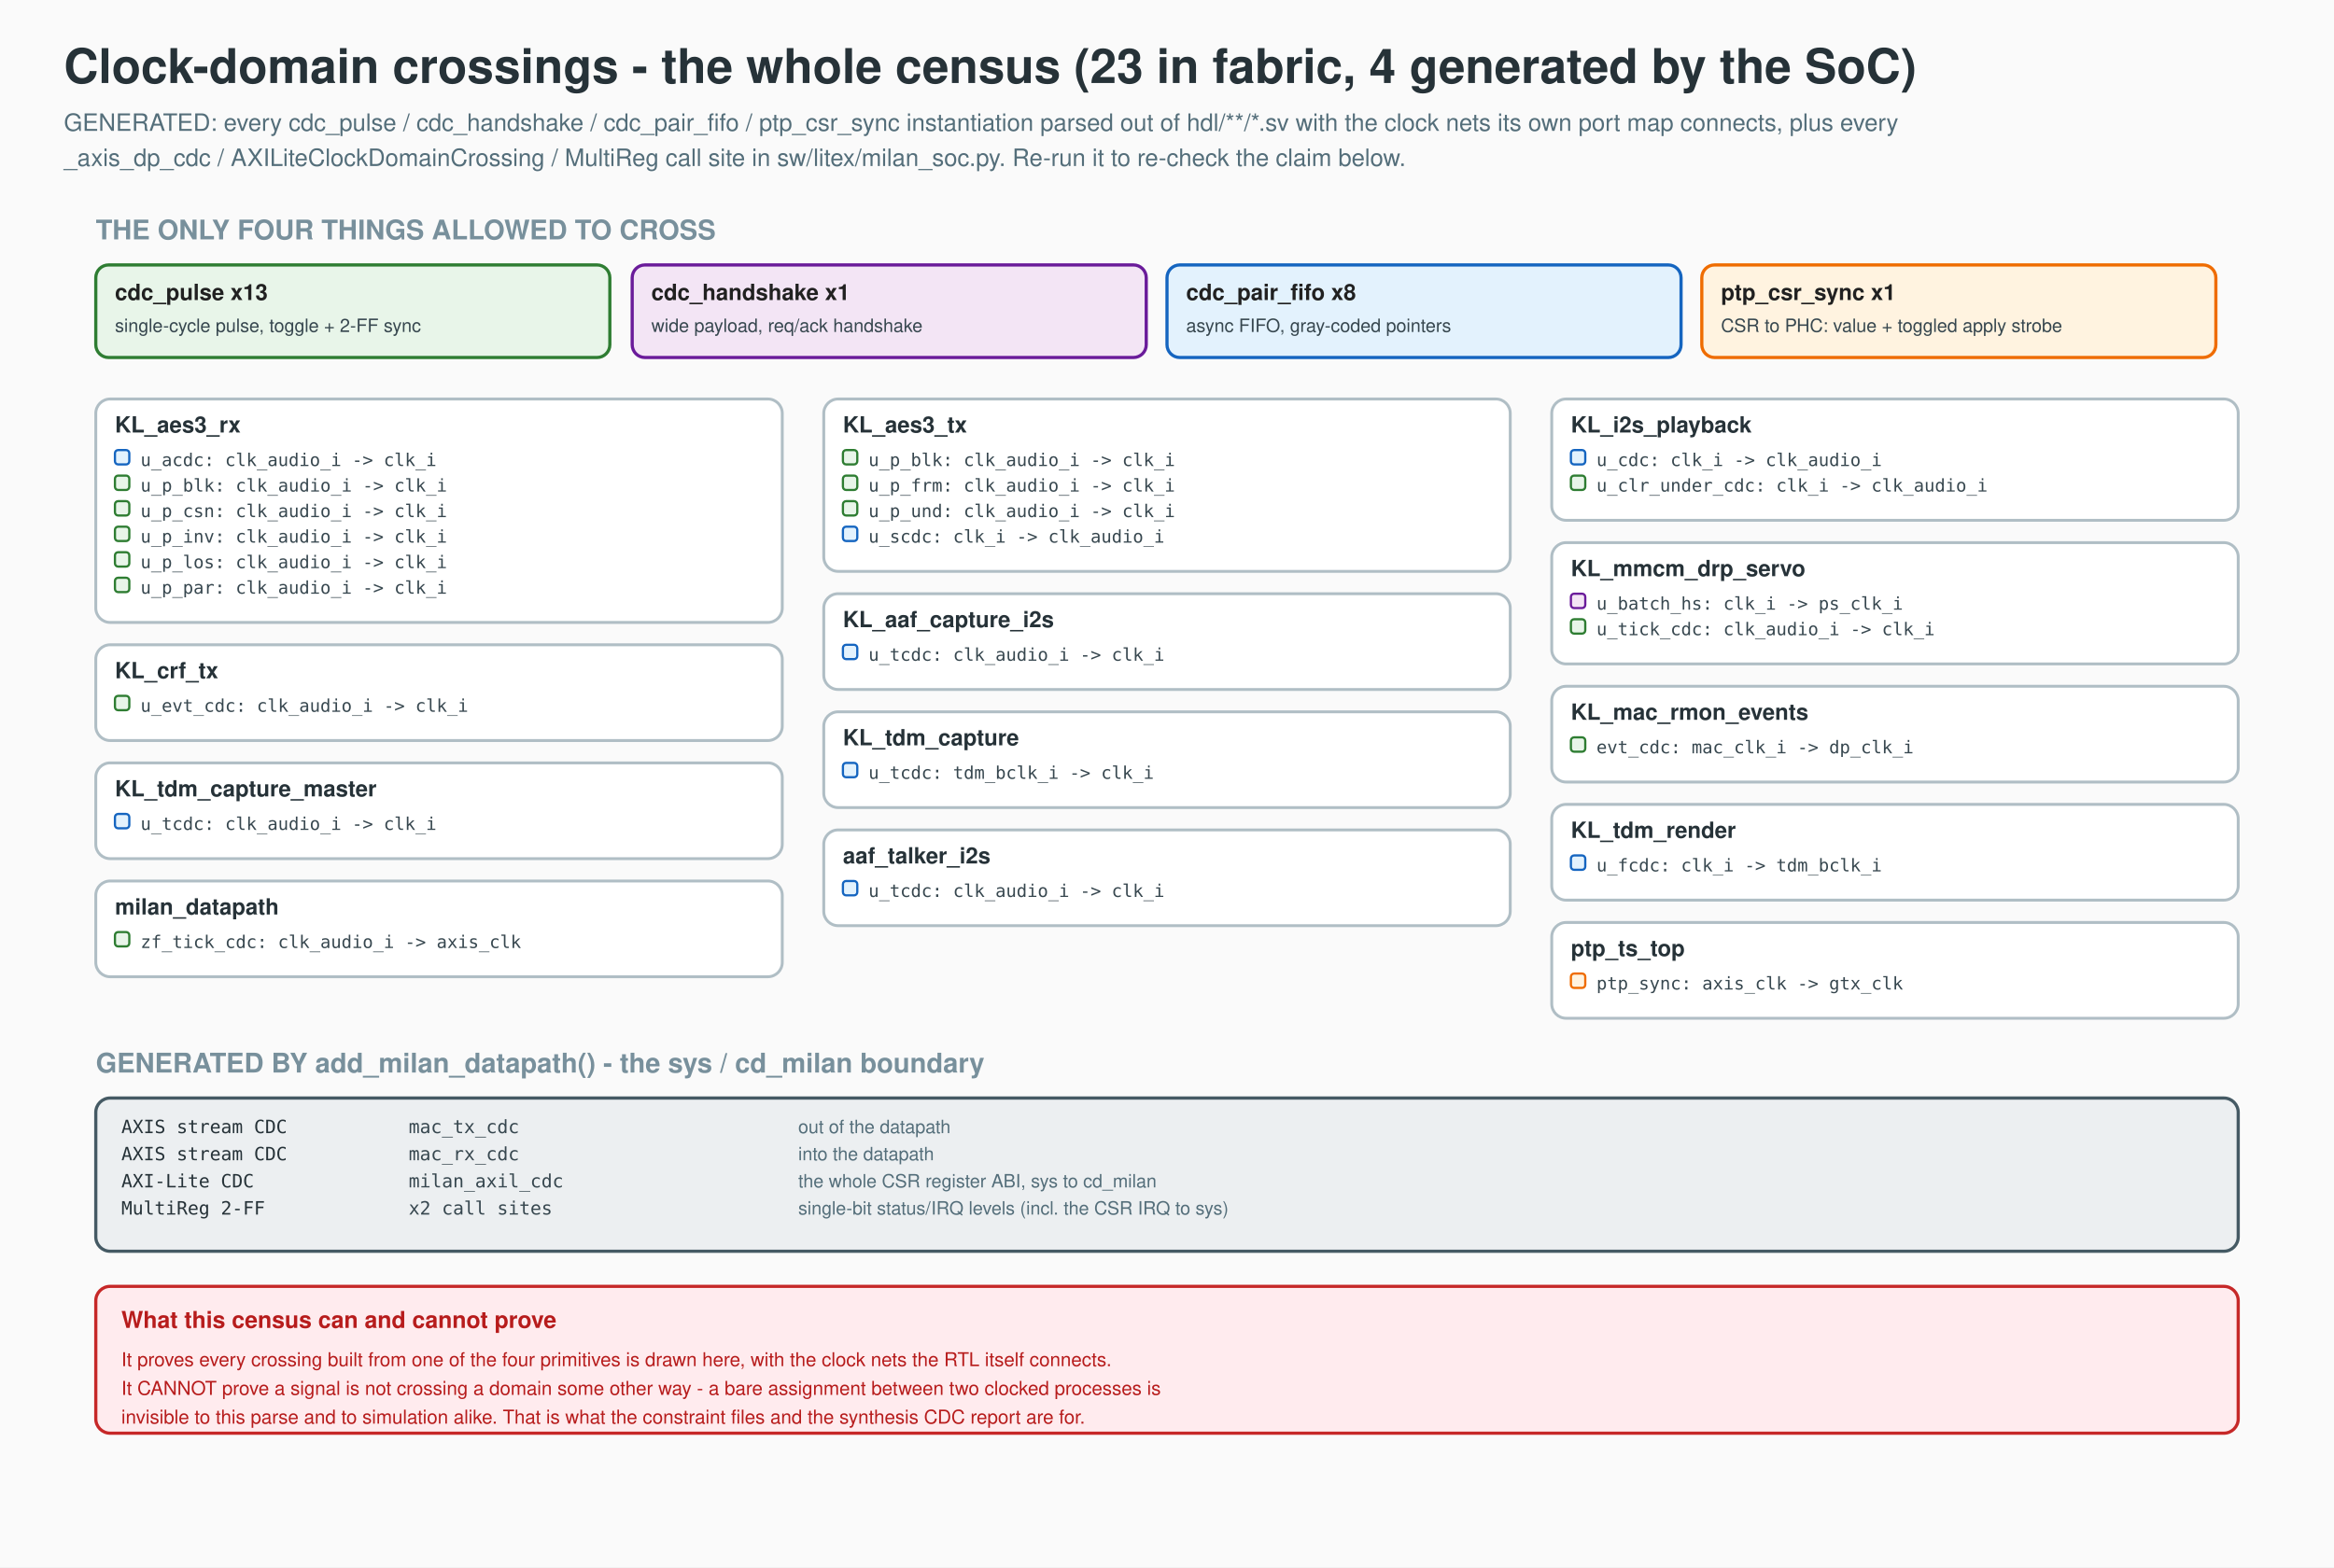
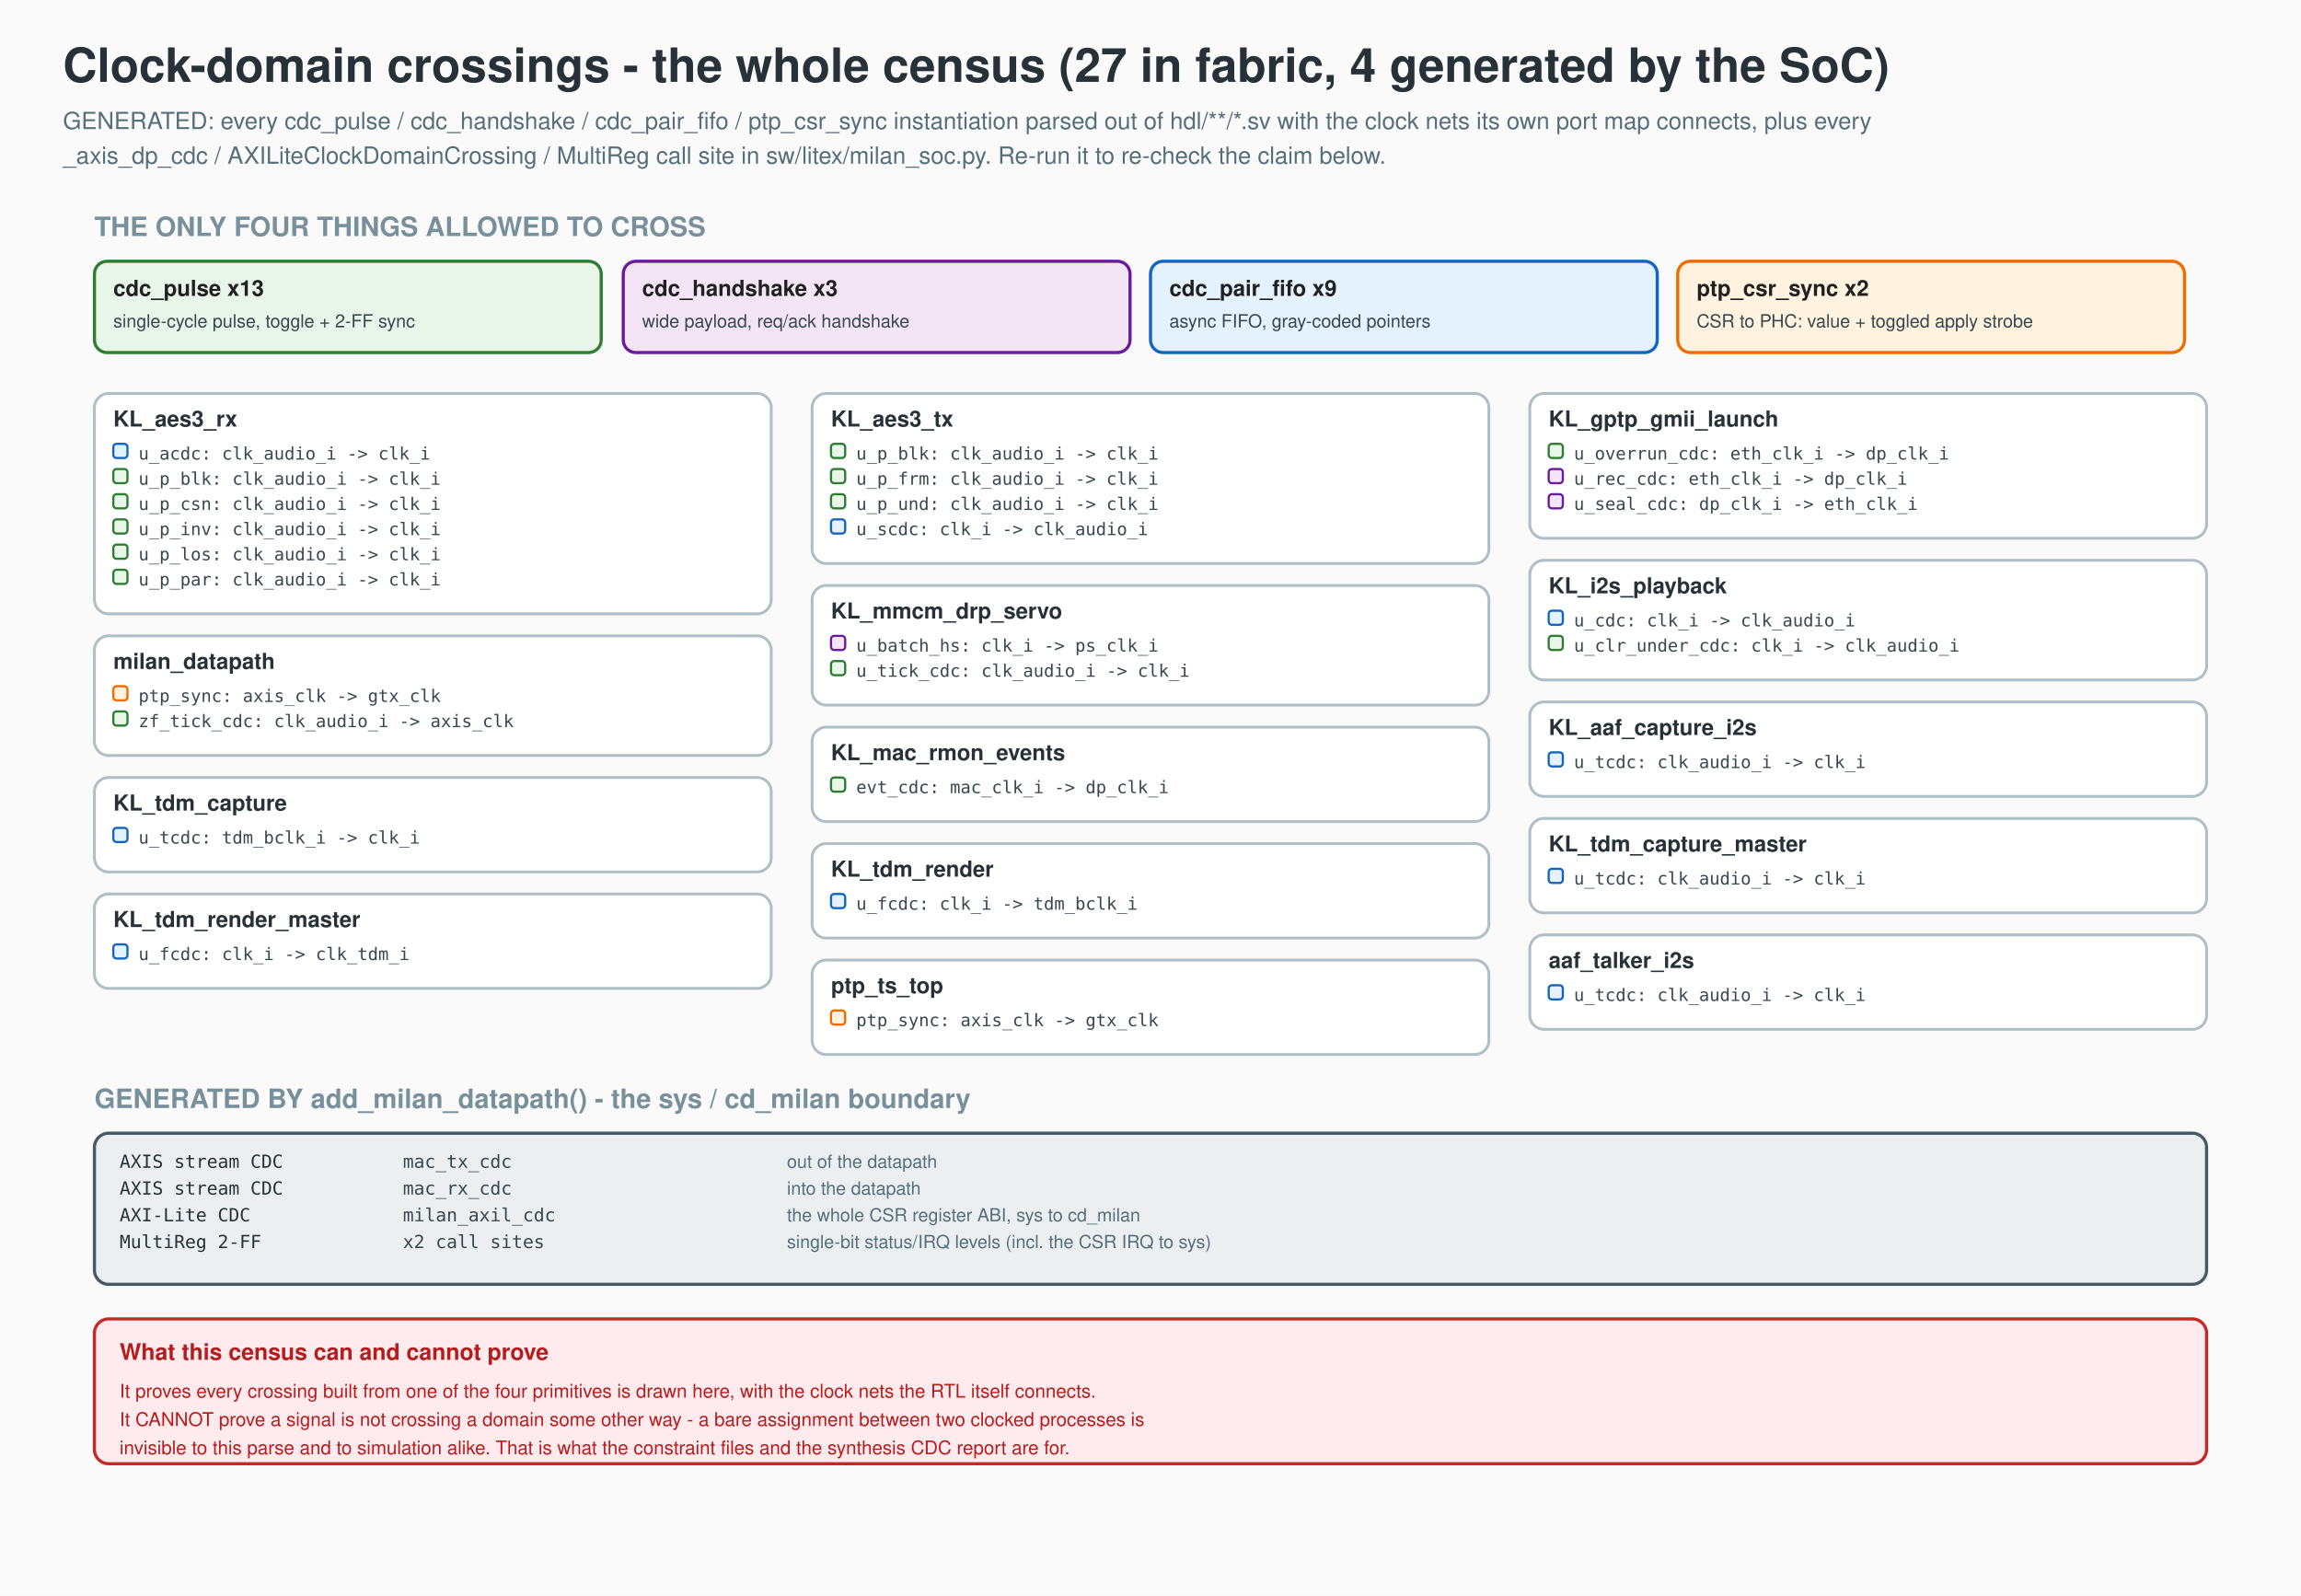
- <svg xmlns="http://www.w3.org/2000/svg" width="1462" height="982" viewBox="0 0 1462 982" font-family="Helvetica,Arial,sans-serif">
-   <rect width="1462" height="982" fill="#FAFAFA" />
-   <text x="40" y="52" font-size="30" font-weight="bold" fill="#263238">Clock-domain crossings - the whole census (23 in fabric, 4 generated by the SoC)</text>
+ <svg xmlns="http://www.w3.org/2000/svg" width="1462" height="1014" viewBox="0 0 1462 1014" font-family="Helvetica,Arial,sans-serif">
+   <rect width="1462" height="1014" fill="#FAFAFA" />
+   <text x="40" y="52" font-size="30" font-weight="bold" fill="#263238">Clock-domain crossings - the whole census (27 in fabric, 4 generated by the SoC)</text>
  <text x="40" y="82" font-size="15" fill="#546E7A">GENERATED: every cdc_pulse / cdc_handshake / cdc_pair_fifo / ptp_csr_sync instantiation parsed out of hdl/**/*.sv with the clock nets its own port map connects, plus every</text>
  <text x="40" y="104" font-size="15" fill="#546E7A">_axis_dp_cdc / AXILiteClockDomainCrossing / MultiReg call site in sw/litex/milan_soc.py. Re-run it to re-check the claim below.</text>
  <text x="60" y="150" font-size="17" font-weight="bold" fill="#78909C">THE ONLY FOUR THINGS ALLOWED TO CROSS</text>
  <rect x="60" y="166" width="322" height="58" rx="8" fill="#E8F5E9" stroke="#2E7D32" stroke-width="2" />
  <text x="72" y="188" font-size="14" font-weight="bold" fill="#212121">cdc_pulse  x13</text>
  <text x="72" y="208" font-size="11.5" fill="#37474F">single-cycle pulse, toggle + 2-FF sync</text>
  <rect x="396" y="166" width="322" height="58" rx="8" fill="#F3E5F5" stroke="#6A1B9A" stroke-width="2" />
-   <text x="408" y="188" font-size="14" font-weight="bold" fill="#212121">cdc_handshake  x1</text>
+   <text x="408" y="188" font-size="14" font-weight="bold" fill="#212121">cdc_handshake  x3</text>
  <text x="408" y="208" font-size="11.5" fill="#37474F">wide payload, req/ack handshake</text>
  <rect x="731" y="166" width="322" height="58" rx="8" fill="#E3F2FD" stroke="#1565C0" stroke-width="2" />
-   <text x="743" y="188" font-size="14" font-weight="bold" fill="#212121">cdc_pair_fifo  x8</text>
+   <text x="743" y="188" font-size="14" font-weight="bold" fill="#212121">cdc_pair_fifo  x9</text>
  <text x="743" y="208" font-size="11.5" fill="#37474F">async FIFO, gray-coded pointers</text>
  <rect x="1066" y="166" width="322" height="58" rx="8" fill="#FFF3E0" stroke="#EF6C00" stroke-width="2" />
-   <text x="1078" y="188" font-size="14" font-weight="bold" fill="#212121">ptp_csr_sync  x1</text>
+   <text x="1078" y="188" font-size="14" font-weight="bold" fill="#212121">ptp_csr_sync  x2</text>
  <text x="1078" y="208" font-size="11.5" fill="#37474F">CSR to PHC: value + toggled apply strobe</text>
  <rect x="60" y="250" width="430" height="140" rx="9" fill="#FFFFFF" stroke="#B0BEC5" stroke-width="1.8" />
  <text x="72" y="271" font-size="14" font-weight="bold" fill="#263238">KL_aes3_rx</text>
  <rect x="72" y="282" width="9" height="9" rx="2" fill="#E3F2FD" stroke="#1565C0" stroke-width="1.4" />
  <text x="88" y="292" font-size="11" font-family="monospace" fill="#37474F">u_acdc: clk_audio_i -&gt; clk_i</text>
  <rect x="72" y="298" width="9" height="9" rx="2" fill="#E8F5E9" stroke="#2E7D32" stroke-width="1.4" />
  <text x="88" y="308" font-size="11" font-family="monospace" fill="#37474F">u_p_blk: clk_audio_i -&gt; clk_i</text>
  <rect x="72" y="314" width="9" height="9" rx="2" fill="#E8F5E9" stroke="#2E7D32" stroke-width="1.4" />
  <text x="88" y="324" font-size="11" font-family="monospace" fill="#37474F">u_p_csn: clk_audio_i -&gt; clk_i</text>
  <rect x="72" y="330" width="9" height="9" rx="2" fill="#E8F5E9" stroke="#2E7D32" stroke-width="1.4" />
  <text x="88" y="340" font-size="11" font-family="monospace" fill="#37474F">u_p_inv: clk_audio_i -&gt; clk_i</text>
  <rect x="72" y="346" width="9" height="9" rx="2" fill="#E8F5E9" stroke="#2E7D32" stroke-width="1.4" />
  <text x="88" y="356" font-size="11" font-family="monospace" fill="#37474F">u_p_los: clk_audio_i -&gt; clk_i</text>
  <rect x="72" y="362" width="9" height="9" rx="2" fill="#E8F5E9" stroke="#2E7D32" stroke-width="1.4" />
  <text x="88" y="372" font-size="11" font-family="monospace" fill="#37474F">u_p_par: clk_audio_i -&gt; clk_i</text>
  <rect x="516" y="250" width="430" height="108" rx="9" fill="#FFFFFF" stroke="#B0BEC5" stroke-width="1.8" />
  <text x="528" y="271" font-size="14" font-weight="bold" fill="#263238">KL_aes3_tx</text>
  <rect x="528" y="282" width="9" height="9" rx="2" fill="#E8F5E9" stroke="#2E7D32" stroke-width="1.4" />
  <text x="544" y="292" font-size="11" font-family="monospace" fill="#37474F">u_p_blk: clk_audio_i -&gt; clk_i</text>
  <rect x="528" y="298" width="9" height="9" rx="2" fill="#E8F5E9" stroke="#2E7D32" stroke-width="1.4" />
  <text x="544" y="308" font-size="11" font-family="monospace" fill="#37474F">u_p_frm: clk_audio_i -&gt; clk_i</text>
  <rect x="528" y="314" width="9" height="9" rx="2" fill="#E8F5E9" stroke="#2E7D32" stroke-width="1.4" />
  <text x="544" y="324" font-size="11" font-family="monospace" fill="#37474F">u_p_und: clk_audio_i -&gt; clk_i</text>
  <rect x="528" y="330" width="9" height="9" rx="2" fill="#E3F2FD" stroke="#1565C0" stroke-width="1.4" />
  <text x="544" y="340" font-size="11" font-family="monospace" fill="#37474F">u_scdc: clk_i -&gt; clk_audio_i</text>
-   <rect x="972" y="250" width="430" height="76" rx="9" fill="#FFFFFF" stroke="#B0BEC5" stroke-width="1.8" />
-   <text x="984" y="271" font-size="14" font-weight="bold" fill="#263238">KL_i2s_playback</text>
-   <rect x="984" y="282" width="9" height="9" rx="2" fill="#E3F2FD" stroke="#1565C0" stroke-width="1.4" />
-   <text x="1000" y="292" font-size="11" font-family="monospace" fill="#37474F">u_cdc: clk_i -&gt; clk_audio_i</text>
-   <rect x="984" y="298" width="9" height="9" rx="2" fill="#E8F5E9" stroke="#2E7D32" stroke-width="1.4" />
-   <text x="1000" y="308" font-size="11" font-family="monospace" fill="#37474F">u_clr_under_cdc: clk_i -&gt; clk_audio_i</text>
-   <rect x="972" y="340" width="430" height="76" rx="9" fill="#FFFFFF" stroke="#B0BEC5" stroke-width="1.8" />
-   <text x="984" y="361" font-size="14" font-weight="bold" fill="#263238">KL_mmcm_drp_servo</text>
-   <rect x="984" y="372" width="9" height="9" rx="2" fill="#F3E5F5" stroke="#6A1B9A" stroke-width="1.4" />
-   <text x="1000" y="382" font-size="11" font-family="monospace" fill="#37474F">u_batch_hs: clk_i -&gt; ps_clk_i</text>
-   <rect x="984" y="388" width="9" height="9" rx="2" fill="#E8F5E9" stroke="#2E7D32" stroke-width="1.4" />
-   <text x="1000" y="398" font-size="11" font-family="monospace" fill="#37474F">u_tick_cdc: clk_audio_i -&gt; clk_i</text>
-   <rect x="516" y="372" width="430" height="60" rx="9" fill="#FFFFFF" stroke="#B0BEC5" stroke-width="1.8" />
-   <text x="528" y="393" font-size="14" font-weight="bold" fill="#263238">KL_aaf_capture_i2s</text>
-   <rect x="528" y="404" width="9" height="9" rx="2" fill="#E3F2FD" stroke="#1565C0" stroke-width="1.4" />
-   <text x="544" y="414" font-size="11" font-family="monospace" fill="#37474F">u_tcdc: clk_audio_i -&gt; clk_i</text>
-   <rect x="60" y="404" width="430" height="60" rx="9" fill="#FFFFFF" stroke="#B0BEC5" stroke-width="1.8" />
-   <text x="72" y="425" font-size="14" font-weight="bold" fill="#263238">KL_crf_tx</text>
-   <rect x="72" y="436" width="9" height="9" rx="2" fill="#E8F5E9" stroke="#2E7D32" stroke-width="1.4" />
-   <text x="88" y="446" font-size="11" font-family="monospace" fill="#37474F">u_evt_cdc: clk_audio_i -&gt; clk_i</text>
-   <rect x="972" y="430" width="430" height="60" rx="9" fill="#FFFFFF" stroke="#B0BEC5" stroke-width="1.8" />
-   <text x="984" y="451" font-size="14" font-weight="bold" fill="#263238">KL_mac_rmon_events</text>
-   <rect x="984" y="462" width="9" height="9" rx="2" fill="#E8F5E9" stroke="#2E7D32" stroke-width="1.4" />
-   <text x="1000" y="472" font-size="11" font-family="monospace" fill="#37474F">evt_cdc: mac_clk_i -&gt; dp_clk_i</text>
-   <rect x="516" y="446" width="430" height="60" rx="9" fill="#FFFFFF" stroke="#B0BEC5" stroke-width="1.8" />
-   <text x="528" y="467" font-size="14" font-weight="bold" fill="#263238">KL_tdm_capture</text>
-   <rect x="528" y="478" width="9" height="9" rx="2" fill="#E3F2FD" stroke="#1565C0" stroke-width="1.4" />
-   <text x="544" y="488" font-size="11" font-family="monospace" fill="#37474F">u_tcdc: tdm_bclk_i -&gt; clk_i</text>
-   <rect x="60" y="478" width="430" height="60" rx="9" fill="#FFFFFF" stroke="#B0BEC5" stroke-width="1.8" />
-   <text x="72" y="499" font-size="14" font-weight="bold" fill="#263238">KL_tdm_capture_master</text>
-   <rect x="72" y="510" width="9" height="9" rx="2" fill="#E3F2FD" stroke="#1565C0" stroke-width="1.4" />
-   <text x="88" y="520" font-size="11" font-family="monospace" fill="#37474F">u_tcdc: clk_audio_i -&gt; clk_i</text>
-   <rect x="972" y="504" width="430" height="60" rx="9" fill="#FFFFFF" stroke="#B0BEC5" stroke-width="1.8" />
-   <text x="984" y="525" font-size="14" font-weight="bold" fill="#263238">KL_tdm_render</text>
-   <rect x="984" y="536" width="9" height="9" rx="2" fill="#E3F2FD" stroke="#1565C0" stroke-width="1.4" />
-   <text x="1000" y="546" font-size="11" font-family="monospace" fill="#37474F">u_fcdc: clk_i -&gt; tdm_bclk_i</text>
-   <rect x="516" y="520" width="430" height="60" rx="9" fill="#FFFFFF" stroke="#B0BEC5" stroke-width="1.8" />
-   <text x="528" y="541" font-size="14" font-weight="bold" fill="#263238">aaf_talker_i2s</text>
-   <rect x="528" y="552" width="9" height="9" rx="2" fill="#E3F2FD" stroke="#1565C0" stroke-width="1.4" />
-   <text x="544" y="562" font-size="11" font-family="monospace" fill="#37474F">u_tcdc: clk_audio_i -&gt; clk_i</text>
-   <rect x="60" y="552" width="430" height="60" rx="9" fill="#FFFFFF" stroke="#B0BEC5" stroke-width="1.8" />
-   <text x="72" y="573" font-size="14" font-weight="bold" fill="#263238">milan_datapath</text>
-   <rect x="72" y="584" width="9" height="9" rx="2" fill="#E8F5E9" stroke="#2E7D32" stroke-width="1.4" />
-   <text x="88" y="594" font-size="11" font-family="monospace" fill="#37474F">zf_tick_cdc: clk_audio_i -&gt; axis_clk</text>
-   <rect x="972" y="578" width="430" height="60" rx="9" fill="#FFFFFF" stroke="#B0BEC5" stroke-width="1.8" />
-   <text x="984" y="599" font-size="14" font-weight="bold" fill="#263238">ptp_ts_top</text>
-   <rect x="984" y="610" width="9" height="9" rx="2" fill="#FFF3E0" stroke="#EF6C00" stroke-width="1.4" />
-   <text x="1000" y="620" font-size="11" font-family="monospace" fill="#37474F">ptp_sync: axis_clk -&gt; gtx_clk</text>
-   <text x="60" y="672" font-size="17" font-weight="bold" fill="#78909C">GENERATED BY add_milan_datapath() - the sys / cd_milan boundary</text>
-   <rect x="60" y="688" width="1342" height="96" rx="9" fill="#ECEFF1" stroke="#455A64" stroke-width="2" />
-   <text x="76" y="710" font-size="11.5" font-family="monospace" fill="#263238">AXIS stream CDC</text>
-   <text x="256" y="710" font-size="11.5" font-family="monospace" fill="#37474F">mac_tx_cdc</text>
-   <text x="500" y="710" font-size="11.5" fill="#546E7A">out of the datapath</text>
-   <text x="76" y="727" font-size="11.5" font-family="monospace" fill="#263238">AXIS stream CDC</text>
-   <text x="256" y="727" font-size="11.5" font-family="monospace" fill="#37474F">mac_rx_cdc</text>
-   <text x="500" y="727" font-size="11.5" fill="#546E7A">into the datapath</text>
-   <text x="76" y="744" font-size="11.5" font-family="monospace" fill="#263238">AXI-Lite CDC</text>
-   <text x="256" y="744" font-size="11.5" font-family="monospace" fill="#37474F">milan_axil_cdc</text>
-   <text x="500" y="744" font-size="11.5" fill="#546E7A">the whole CSR register ABI, sys to cd_milan</text>
-   <text x="76" y="761" font-size="11.5" font-family="monospace" fill="#263238">MultiReg 2-FF</text>
-   <text x="256" y="761" font-size="11.5" font-family="monospace" fill="#37474F">x2 call sites</text>
-   <text x="500" y="761" font-size="11.5" fill="#546E7A">single-bit status/IRQ levels (incl. the CSR IRQ to sys)</text>
-   <rect x="60" y="806" width="1342" height="92" rx="9" fill="#FFEBEE" stroke="#C62828" stroke-width="2" />
-   <text x="76" y="832" font-size="14.5" font-weight="bold" fill="#B71C1C">What this census can and cannot prove</text>
-   <text x="76" y="856" font-size="12" fill="#B71C1C">It proves every crossing built from one of the four primitives is drawn here, with the clock nets the RTL itself connects.</text>
-   <text x="76" y="874" font-size="12" fill="#B71C1C">It CANNOT prove a signal is not crossing a domain some other way - a bare assignment between two clocked processes is</text>
-   <text x="76" y="892" font-size="12" fill="#B71C1C">invisible to this parse and to simulation alike. That is what the constraint files and the synthesis CDC report are for.</text>
+   <rect x="972" y="250" width="430" height="92" rx="9" fill="#FFFFFF" stroke="#B0BEC5" stroke-width="1.8" />
+   <text x="984" y="271" font-size="14" font-weight="bold" fill="#263238">KL_gptp_gmii_launch</text>
+   <rect x="984" y="282" width="9" height="9" rx="2" fill="#E8F5E9" stroke="#2E7D32" stroke-width="1.4" />
+   <text x="1000" y="292" font-size="11" font-family="monospace" fill="#37474F">u_overrun_cdc: eth_clk_i -&gt; dp_clk_i</text>
+   <rect x="984" y="298" width="9" height="9" rx="2" fill="#F3E5F5" stroke="#6A1B9A" stroke-width="1.4" />
+   <text x="1000" y="308" font-size="11" font-family="monospace" fill="#37474F">u_rec_cdc: eth_clk_i -&gt; dp_clk_i</text>
+   <rect x="984" y="314" width="9" height="9" rx="2" fill="#F3E5F5" stroke="#6A1B9A" stroke-width="1.4" />
+   <text x="1000" y="324" font-size="11" font-family="monospace" fill="#37474F">u_seal_cdc: dp_clk_i -&gt; eth_clk_i</text>
+   <rect x="972" y="356" width="430" height="76" rx="9" fill="#FFFFFF" stroke="#B0BEC5" stroke-width="1.8" />
+   <text x="984" y="377" font-size="14" font-weight="bold" fill="#263238">KL_i2s_playback</text>
+   <rect x="984" y="388" width="9" height="9" rx="2" fill="#E3F2FD" stroke="#1565C0" stroke-width="1.4" />
+   <text x="1000" y="398" font-size="11" font-family="monospace" fill="#37474F">u_cdc: clk_i -&gt; clk_audio_i</text>
+   <rect x="984" y="404" width="9" height="9" rx="2" fill="#E8F5E9" stroke="#2E7D32" stroke-width="1.4" />
+   <text x="1000" y="414" font-size="11" font-family="monospace" fill="#37474F">u_clr_under_cdc: clk_i -&gt; clk_audio_i</text>
+   <rect x="516" y="372" width="430" height="76" rx="9" fill="#FFFFFF" stroke="#B0BEC5" stroke-width="1.8" />
+   <text x="528" y="393" font-size="14" font-weight="bold" fill="#263238">KL_mmcm_drp_servo</text>
+   <rect x="528" y="404" width="9" height="9" rx="2" fill="#F3E5F5" stroke="#6A1B9A" stroke-width="1.4" />
+   <text x="544" y="414" font-size="11" font-family="monospace" fill="#37474F">u_batch_hs: clk_i -&gt; ps_clk_i</text>
+   <rect x="528" y="420" width="9" height="9" rx="2" fill="#E8F5E9" stroke="#2E7D32" stroke-width="1.4" />
+   <text x="544" y="430" font-size="11" font-family="monospace" fill="#37474F">u_tick_cdc: clk_audio_i -&gt; clk_i</text>
+   <rect x="60" y="404" width="430" height="76" rx="9" fill="#FFFFFF" stroke="#B0BEC5" stroke-width="1.8" />
+   <text x="72" y="425" font-size="14" font-weight="bold" fill="#263238">milan_datapath</text>
+   <rect x="72" y="436" width="9" height="9" rx="2" fill="#FFF3E0" stroke="#EF6C00" stroke-width="1.4" />
+   <text x="88" y="446" font-size="11" font-family="monospace" fill="#37474F">ptp_sync: axis_clk -&gt; gtx_clk</text>
+   <rect x="72" y="452" width="9" height="9" rx="2" fill="#E8F5E9" stroke="#2E7D32" stroke-width="1.4" />
+   <text x="88" y="462" font-size="11" font-family="monospace" fill="#37474F">zf_tick_cdc: clk_audio_i -&gt; axis_clk</text>
+   <rect x="972" y="446" width="430" height="60" rx="9" fill="#FFFFFF" stroke="#B0BEC5" stroke-width="1.8" />
+   <text x="984" y="467" font-size="14" font-weight="bold" fill="#263238">KL_aaf_capture_i2s</text>
+   <rect x="984" y="478" width="9" height="9" rx="2" fill="#E3F2FD" stroke="#1565C0" stroke-width="1.4" />
+   <text x="1000" y="488" font-size="11" font-family="monospace" fill="#37474F">u_tcdc: clk_audio_i -&gt; clk_i</text>
+   <rect x="516" y="462" width="430" height="60" rx="9" fill="#FFFFFF" stroke="#B0BEC5" stroke-width="1.8" />
+   <text x="528" y="483" font-size="14" font-weight="bold" fill="#263238">KL_mac_rmon_events</text>
+   <rect x="528" y="494" width="9" height="9" rx="2" fill="#E8F5E9" stroke="#2E7D32" stroke-width="1.4" />
+   <text x="544" y="504" font-size="11" font-family="monospace" fill="#37474F">evt_cdc: mac_clk_i -&gt; dp_clk_i</text>
+   <rect x="60" y="494" width="430" height="60" rx="9" fill="#FFFFFF" stroke="#B0BEC5" stroke-width="1.8" />
+   <text x="72" y="515" font-size="14" font-weight="bold" fill="#263238">KL_tdm_capture</text>
+   <rect x="72" y="526" width="9" height="9" rx="2" fill="#E3F2FD" stroke="#1565C0" stroke-width="1.4" />
+   <text x="88" y="536" font-size="11" font-family="monospace" fill="#37474F">u_tcdc: tdm_bclk_i -&gt; clk_i</text>
+   <rect x="972" y="520" width="430" height="60" rx="9" fill="#FFFFFF" stroke="#B0BEC5" stroke-width="1.8" />
+   <text x="984" y="541" font-size="14" font-weight="bold" fill="#263238">KL_tdm_capture_master</text>
+   <rect x="984" y="552" width="9" height="9" rx="2" fill="#E3F2FD" stroke="#1565C0" stroke-width="1.4" />
+   <text x="1000" y="562" font-size="11" font-family="monospace" fill="#37474F">u_tcdc: clk_audio_i -&gt; clk_i</text>
+   <rect x="516" y="536" width="430" height="60" rx="9" fill="#FFFFFF" stroke="#B0BEC5" stroke-width="1.8" />
+   <text x="528" y="557" font-size="14" font-weight="bold" fill="#263238">KL_tdm_render</text>
+   <rect x="528" y="568" width="9" height="9" rx="2" fill="#E3F2FD" stroke="#1565C0" stroke-width="1.4" />
+   <text x="544" y="578" font-size="11" font-family="monospace" fill="#37474F">u_fcdc: clk_i -&gt; tdm_bclk_i</text>
+   <rect x="60" y="568" width="430" height="60" rx="9" fill="#FFFFFF" stroke="#B0BEC5" stroke-width="1.8" />
+   <text x="72" y="589" font-size="14" font-weight="bold" fill="#263238">KL_tdm_render_master</text>
+   <rect x="72" y="600" width="9" height="9" rx="2" fill="#E3F2FD" stroke="#1565C0" stroke-width="1.4" />
+   <text x="88" y="610" font-size="11" font-family="monospace" fill="#37474F">u_fcdc: clk_i -&gt; clk_tdm_i</text>
+   <rect x="972" y="594" width="430" height="60" rx="9" fill="#FFFFFF" stroke="#B0BEC5" stroke-width="1.8" />
+   <text x="984" y="615" font-size="14" font-weight="bold" fill="#263238">aaf_talker_i2s</text>
+   <rect x="984" y="626" width="9" height="9" rx="2" fill="#E3F2FD" stroke="#1565C0" stroke-width="1.4" />
+   <text x="1000" y="636" font-size="11" font-family="monospace" fill="#37474F">u_tcdc: clk_audio_i -&gt; clk_i</text>
+   <rect x="516" y="610" width="430" height="60" rx="9" fill="#FFFFFF" stroke="#B0BEC5" stroke-width="1.8" />
+   <text x="528" y="631" font-size="14" font-weight="bold" fill="#263238">ptp_ts_top</text>
+   <rect x="528" y="642" width="9" height="9" rx="2" fill="#FFF3E0" stroke="#EF6C00" stroke-width="1.4" />
+   <text x="544" y="652" font-size="11" font-family="monospace" fill="#37474F">ptp_sync: axis_clk -&gt; gtx_clk</text>
+   <text x="60" y="704" font-size="17" font-weight="bold" fill="#78909C">GENERATED BY add_milan_datapath() - the sys / cd_milan boundary</text>
+   <rect x="60" y="720" width="1342" height="96" rx="9" fill="#ECEFF1" stroke="#455A64" stroke-width="2" />
+   <text x="76" y="742" font-size="11.5" font-family="monospace" fill="#263238">AXIS stream CDC</text>
+   <text x="256" y="742" font-size="11.5" font-family="monospace" fill="#37474F">mac_tx_cdc</text>
+   <text x="500" y="742" font-size="11.5" fill="#546E7A">out of the datapath</text>
+   <text x="76" y="759" font-size="11.5" font-family="monospace" fill="#263238">AXIS stream CDC</text>
+   <text x="256" y="759" font-size="11.5" font-family="monospace" fill="#37474F">mac_rx_cdc</text>
+   <text x="500" y="759" font-size="11.5" fill="#546E7A">into the datapath</text>
+   <text x="76" y="776" font-size="11.5" font-family="monospace" fill="#263238">AXI-Lite CDC</text>
+   <text x="256" y="776" font-size="11.5" font-family="monospace" fill="#37474F">milan_axil_cdc</text>
+   <text x="500" y="776" font-size="11.5" fill="#546E7A">the whole CSR register ABI, sys to cd_milan</text>
+   <text x="76" y="793" font-size="11.5" font-family="monospace" fill="#263238">MultiReg 2-FF</text>
+   <text x="256" y="793" font-size="11.5" font-family="monospace" fill="#37474F">x2 call sites</text>
+   <text x="500" y="793" font-size="11.5" fill="#546E7A">single-bit status/IRQ levels (incl. the CSR IRQ to sys)</text>
+   <rect x="60" y="838" width="1342" height="92" rx="9" fill="#FFEBEE" stroke="#C62828" stroke-width="2" />
+   <text x="76" y="864" font-size="14.5" font-weight="bold" fill="#B71C1C">What this census can and cannot prove</text>
+   <text x="76" y="888" font-size="12" fill="#B71C1C">It proves every crossing built from one of the four primitives is drawn here, with the clock nets the RTL itself connects.</text>
+   <text x="76" y="906" font-size="12" fill="#B71C1C">It CANNOT prove a signal is not crossing a domain some other way - a bare assignment between two clocked processes is</text>
+   <text x="76" y="924" font-size="12" fill="#B71C1C">invisible to this parse and to simulation alike. That is what the constraint files and the synthesis CDC report are for.</text>
</svg>
